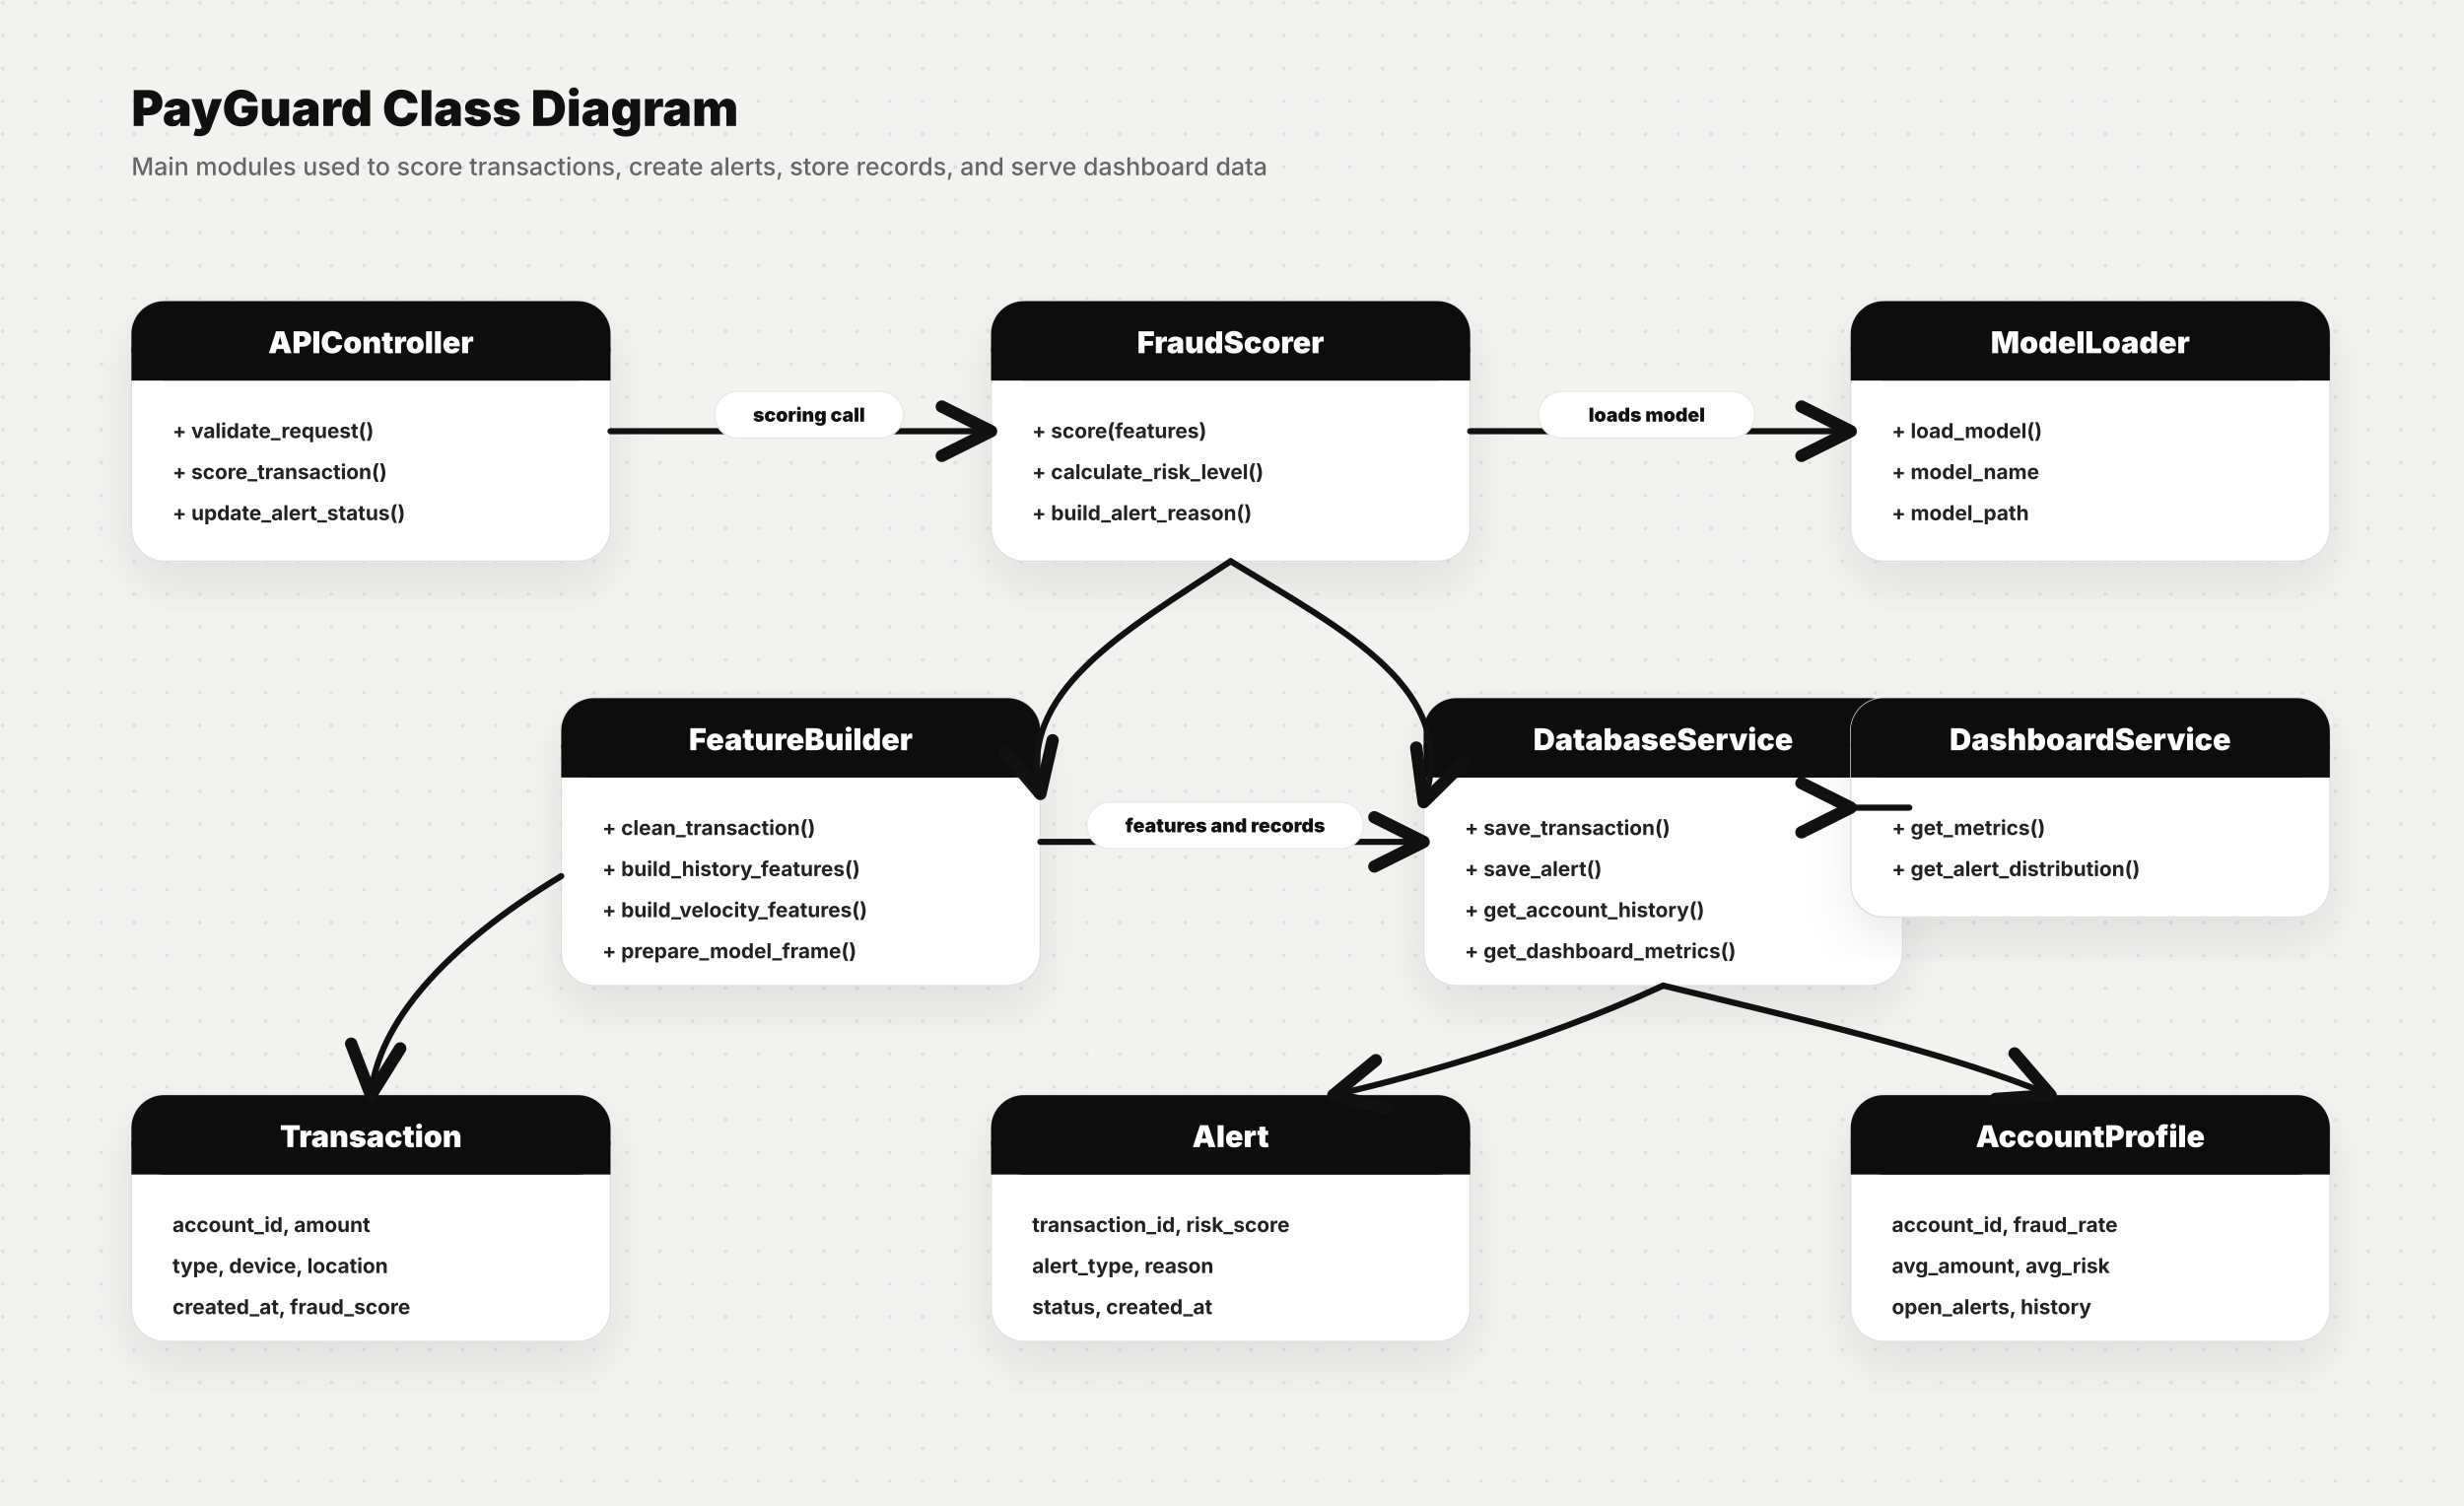
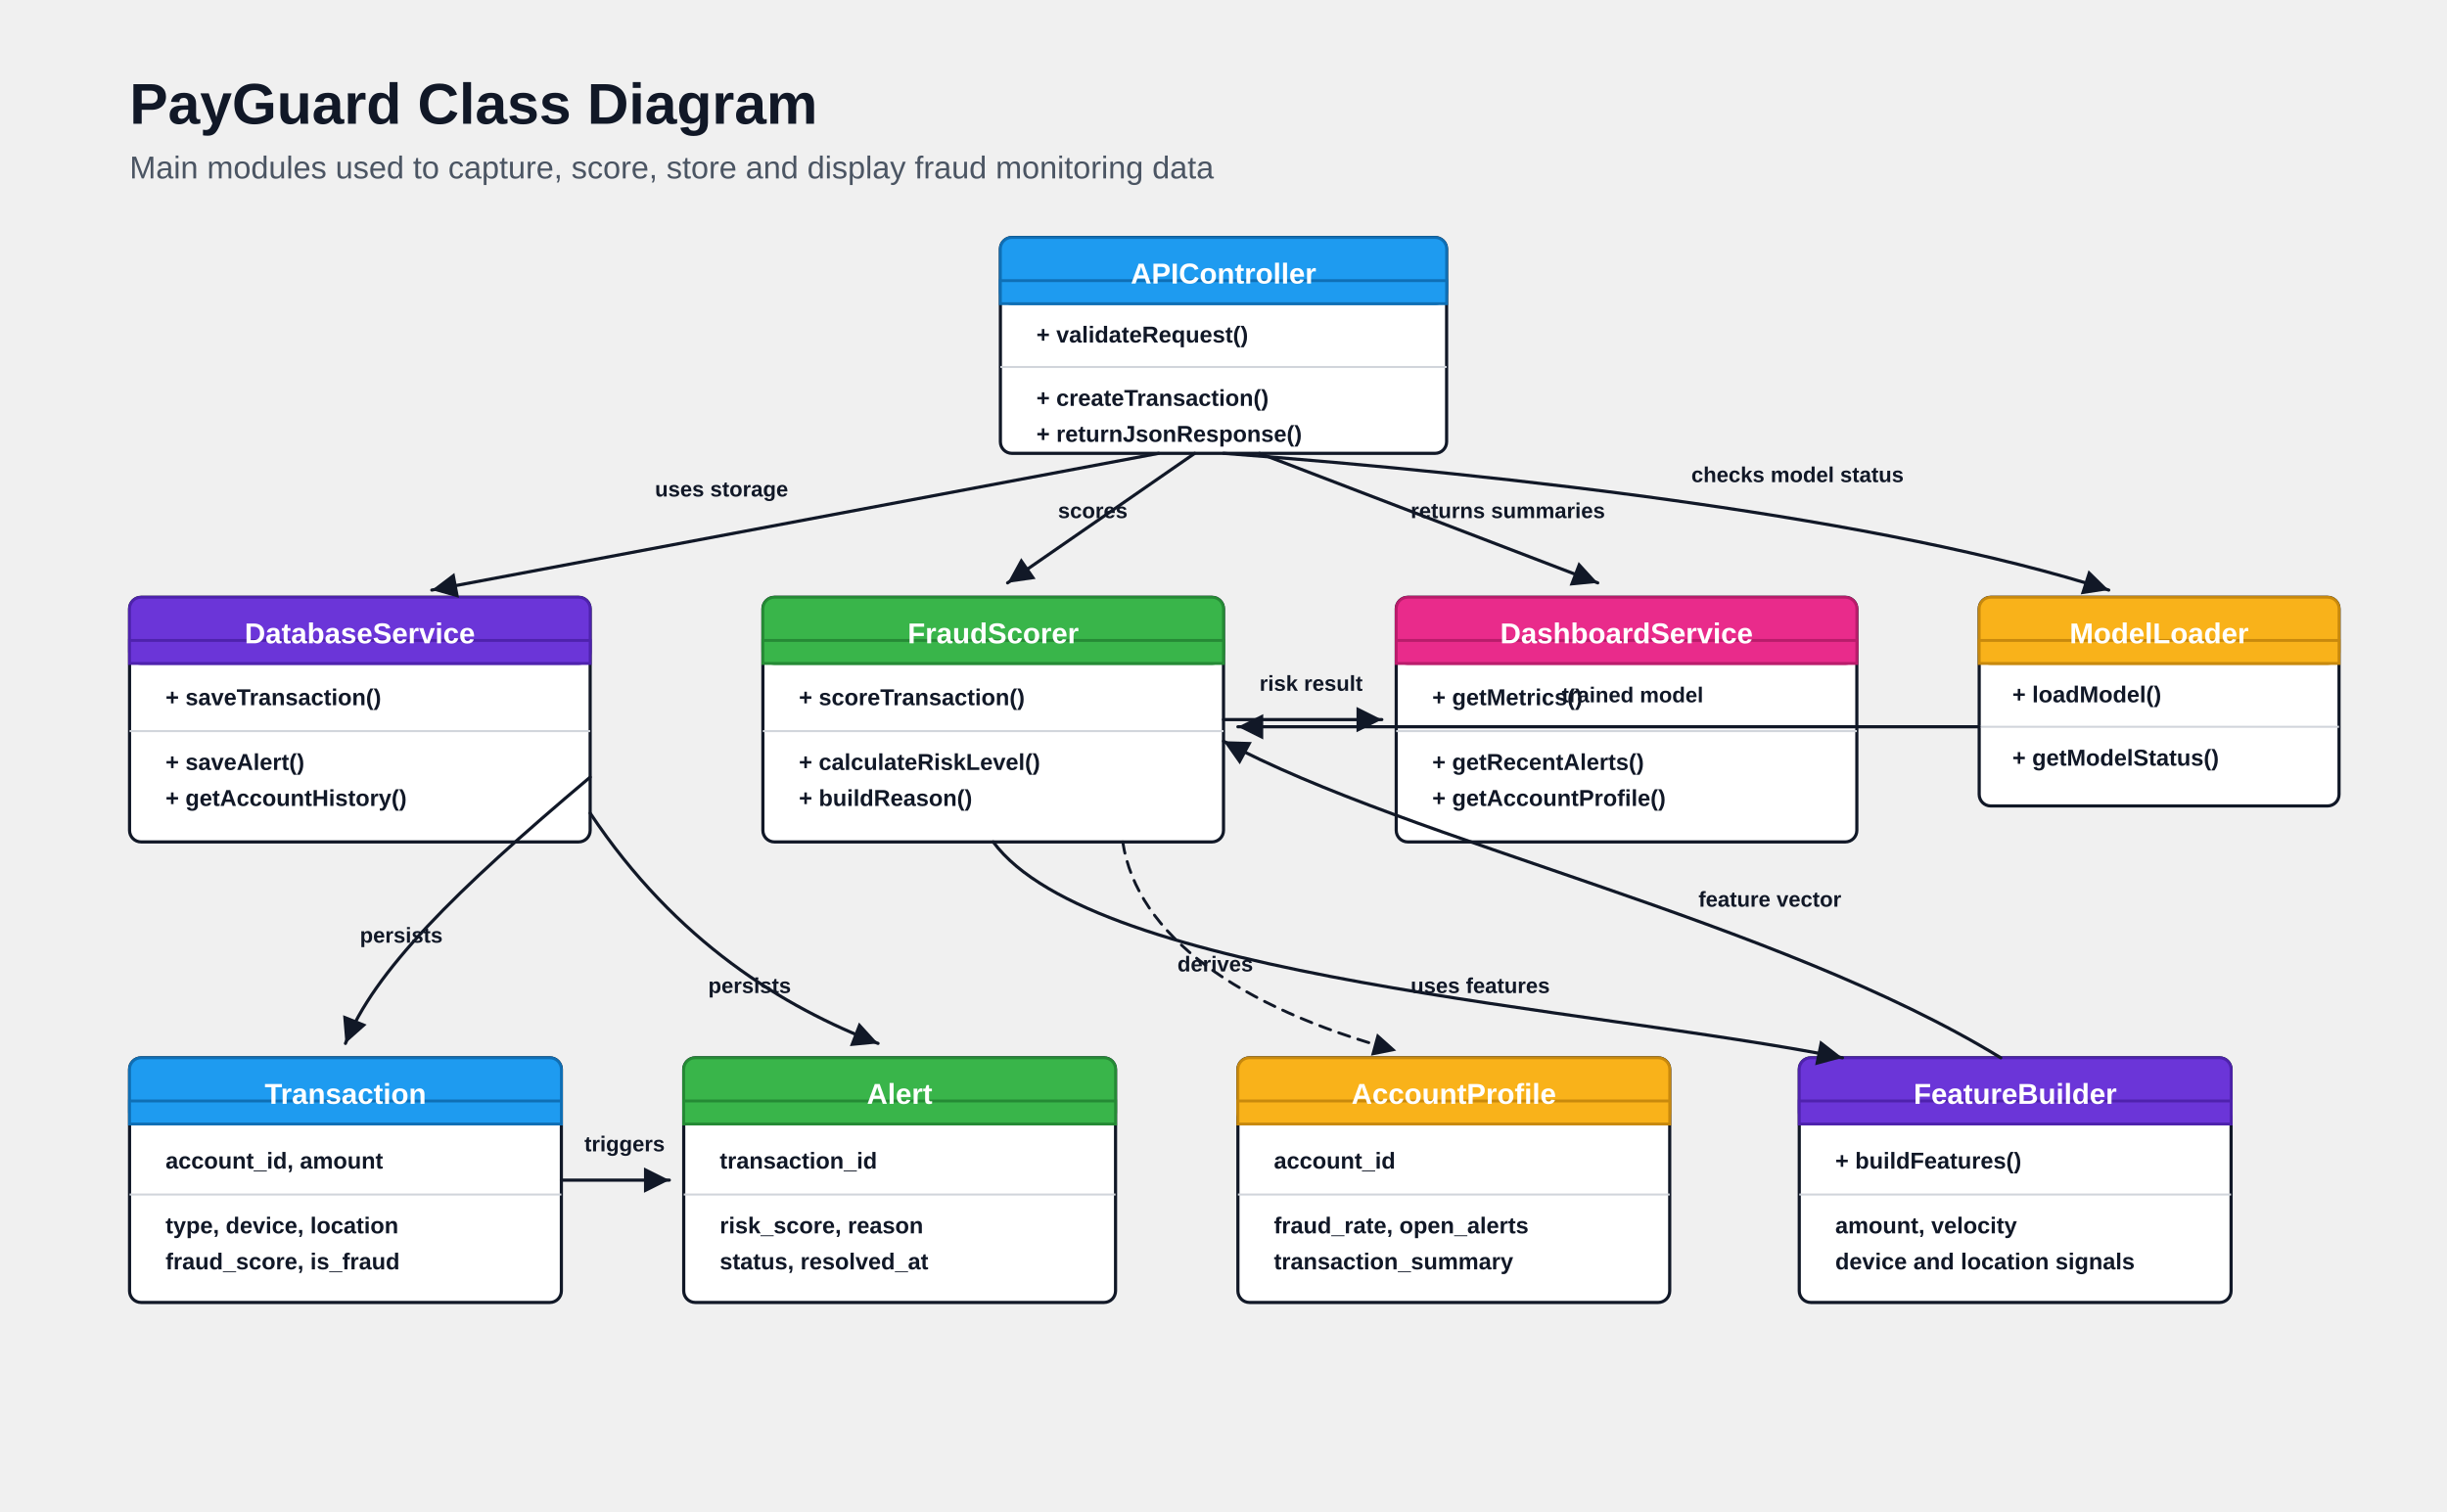
- <svg xmlns="http://www.w3.org/2000/svg" width="1800" height="1100" viewBox="0 0 1800 1100" role="img" aria-labelledby="title desc">
+ <svg xmlns="http://www.w3.org/2000/svg" width="1700" height="1050" viewBox="0 0 1700 1050" role="img" aria-labelledby="title desc">
  <defs>
-     <pattern id="dot-grid" width="24" height="24" patternUnits="userSpaceOnUse">
-       <circle cx="2" cy="2" r="1.4" fill="#d8d8d8" opacity="0.72" />
-     </pattern>
-     <filter id="card-shadow" x="-10%" y="-10%" width="120%" height="130%">
-       <feDropShadow dx="0" dy="16" stdDeviation="18" flood-color="#111111" flood-opacity="0.08" />
-     </filter>
    <marker id="arrow" markerWidth="12" markerHeight="12" refX="10" refY="6" orient="auto">
-       <path d="M2,2 L10,6 L2,10" fill="none" stroke="#111111" stroke-width="2" stroke-linecap="round" stroke-linejoin="round" />
+       <path d="M2 2 L10 6 L2 10 Z" fill="#111827" />
    </marker>
+     <style>
+       .title { fill: #111827; font-family: Calibri, Arial, sans-serif; font-size: 40px; font-weight: 700; }
+       .subtitle { fill: #4b5563; font-family: Calibri, Arial, sans-serif; font-size: 22px; }
+       .classBox { fill: #ffffff; stroke: #111827; stroke-width: 2.2; }
+       .headBlue { fill: #1e9bf0; stroke: #0f6fb5; stroke-width: 2; }
+       .headGreen { fill: #39b54a; stroke: #258a35; stroke-width: 2; }
+       .headOrange { fill: #f9b21a; stroke: #c8890d; stroke-width: 2; }
+       .headPurple { fill: #6b35d8; stroke: #4e22ad; stroke-width: 2; }
+       .headPink { fill: #e92b8b; stroke: #b91c6b; stroke-width: 2; }
+       .textLight { fill: #ffffff; font-family: Calibri, Arial, sans-serif; font-size: 20px; font-weight: 700; }
+       .field { fill: #111827; font-family: Calibri, Arial, sans-serif; font-size: 16px; font-weight: 600; }
+       .small { fill: #111827; font-family: Calibri, Arial, sans-serif; font-size: 15px; font-weight: 600; }
+       .line { stroke: #111827; stroke-width: 2.2; fill: none; marker-end: url(#arrow); stroke-linecap: round; stroke-linejoin: round; }
+       .dash { stroke: #111827; stroke-width: 2; fill: none; marker-end: url(#arrow); stroke-dasharray: 8 6; stroke-linecap: round; stroke-linejoin: round; }
+       .sep { stroke: #d1d5db; stroke-width: 1.4; }
+     </style>
  </defs>
-   <rect width="1800" height="1100" fill="#f2f3f1" />
-   <rect width="1800" height="1100" fill="url(#dot-grid)" opacity="0.95" />
-   <g font-family="Inter, Arial, sans-serif">
-     <text x="96" y="92" font-size="36" font-weight="850" fill="#101010">PayGuard Class Diagram</text>
-     <text x="96" y="128" font-size="18" font-weight="500" fill="#666666">Main modules used to score transactions, create alerts, store records, and serve dashboard data</text>
-     <g filter="url(#card-shadow)">
-       <rect x="96" y="220" width="350" height="190" rx="24" fill="#ffffff" stroke="#dedede" />
-       <rect x="96" y="220" width="350" height="58" rx="24" fill="#111111" />
-       <path d="M96 254 H446 V278 H96 Z" fill="#111111" />
-       <text x="271" y="258" text-anchor="middle" font-size="22" font-weight="850" fill="#ffffff">APIController</text>
-       <text x="126" y="320" font-size="15" font-weight="700" fill="#222222">+ validate_request()</text>
-       <text x="126" y="350" font-size="15" font-weight="700" fill="#222222">+ score_transaction()</text>
-       <text x="126" y="380" font-size="15" font-weight="700" fill="#222222">+ update_alert_status()</text>
-     </g>
-     <g filter="url(#card-shadow)">
-       <rect x="724" y="220" width="350" height="190" rx="24" fill="#ffffff" stroke="#dedede" />
-       <rect x="724" y="220" width="350" height="58" rx="24" fill="#111111" />
-       <path d="M724 254 H1074 V278 H724 Z" fill="#111111" />
-       <text x="899" y="258" text-anchor="middle" font-size="22" font-weight="850" fill="#ffffff">FraudScorer</text>
-       <text x="754" y="320" font-size="15" font-weight="700" fill="#222222">+ score(features)</text>
-       <text x="754" y="350" font-size="15" font-weight="700" fill="#222222">+ calculate_risk_level()</text>
-       <text x="754" y="380" font-size="15" font-weight="700" fill="#222222">+ build_alert_reason()</text>
-     </g>
-     <g filter="url(#card-shadow)">
-       <rect x="1352" y="220" width="350" height="190" rx="24" fill="#ffffff" stroke="#dedede" />
-       <rect x="1352" y="220" width="350" height="58" rx="24" fill="#111111" />
-       <path d="M1352 254 H1702 V278 H1352 Z" fill="#111111" />
-       <text x="1527" y="258" text-anchor="middle" font-size="22" font-weight="850" fill="#ffffff">ModelLoader</text>
-       <text x="1382" y="320" font-size="15" font-weight="700" fill="#222222">+ load_model()</text>
-       <text x="1382" y="350" font-size="15" font-weight="700" fill="#222222">+ model_name</text>
-       <text x="1382" y="380" font-size="15" font-weight="700" fill="#222222">+ model_path</text>
-     </g>
-     <g filter="url(#card-shadow)">
-       <rect x="410" y="510" width="350" height="210" rx="24" fill="#ffffff" stroke="#dedede" />
-       <rect x="410" y="510" width="350" height="58" rx="24" fill="#111111" />
-       <path d="M410 544 H760 V568 H410 Z" fill="#111111" />
-       <text x="585" y="548" text-anchor="middle" font-size="22" font-weight="850" fill="#ffffff">FeatureBuilder</text>
-       <text x="440" y="610" font-size="15" font-weight="700" fill="#222222">+ clean_transaction()</text>
-       <text x="440" y="640" font-size="15" font-weight="700" fill="#222222">+ build_history_features()</text>
-       <text x="440" y="670" font-size="15" font-weight="700" fill="#222222">+ build_velocity_features()</text>
-       <text x="440" y="700" font-size="15" font-weight="700" fill="#222222">+ prepare_model_frame()</text>
-     </g>
-     <g filter="url(#card-shadow)">
-       <rect x="1040" y="510" width="350" height="210" rx="24" fill="#ffffff" stroke="#dedede" />
-       <rect x="1040" y="510" width="350" height="58" rx="24" fill="#111111" />
-       <path d="M1040 544 H1390 V568 H1040 Z" fill="#111111" />
-       <text x="1215" y="548" text-anchor="middle" font-size="22" font-weight="850" fill="#ffffff">DatabaseService</text>
-       <text x="1070" y="610" font-size="15" font-weight="700" fill="#222222">+ save_transaction()</text>
-       <text x="1070" y="640" font-size="15" font-weight="700" fill="#222222">+ save_alert()</text>
-       <text x="1070" y="670" font-size="15" font-weight="700" fill="#222222">+ get_account_history()</text>
-       <text x="1070" y="700" font-size="15" font-weight="700" fill="#222222">+ get_dashboard_metrics()</text>
-     </g>
-     <g filter="url(#card-shadow)">
-       <rect x="96" y="800" width="350" height="180" rx="24" fill="#ffffff" stroke="#dedede" />
-       <rect x="96" y="800" width="350" height="58" rx="24" fill="#111111" />
-       <path d="M96 834 H446 V858 H96 Z" fill="#111111" />
-       <text x="271" y="838" text-anchor="middle" font-size="22" font-weight="850" fill="#ffffff">Transaction</text>
-       <text x="126" y="900" font-size="15" font-weight="700" fill="#222222">account_id, amount</text>
-       <text x="126" y="930" font-size="15" font-weight="700" fill="#222222">type, device, location</text>
-       <text x="126" y="960" font-size="15" font-weight="700" fill="#222222">created_at, fraud_score</text>
-     </g>
-     <g filter="url(#card-shadow)">
-       <rect x="724" y="800" width="350" height="180" rx="24" fill="#ffffff" stroke="#dedede" />
-       <rect x="724" y="800" width="350" height="58" rx="24" fill="#111111" />
-       <path d="M724 834 H1074 V858 H724 Z" fill="#111111" />
-       <text x="899" y="838" text-anchor="middle" font-size="22" font-weight="850" fill="#ffffff">Alert</text>
-       <text x="754" y="900" font-size="15" font-weight="700" fill="#222222">transaction_id, risk_score</text>
-       <text x="754" y="930" font-size="15" font-weight="700" fill="#222222">alert_type, reason</text>
-       <text x="754" y="960" font-size="15" font-weight="700" fill="#222222">status, created_at</text>
-     </g>
-     <g filter="url(#card-shadow)">
-       <rect x="1352" y="800" width="350" height="180" rx="24" fill="#ffffff" stroke="#dedede" />
-       <rect x="1352" y="800" width="350" height="58" rx="24" fill="#111111" />
-       <path d="M1352 834 H1702 V858 H1352 Z" fill="#111111" />
-       <text x="1527" y="838" text-anchor="middle" font-size="22" font-weight="850" fill="#ffffff">AccountProfile</text>
-       <text x="1382" y="900" font-size="15" font-weight="700" fill="#222222">account_id, fraud_rate</text>
-       <text x="1382" y="930" font-size="15" font-weight="700" fill="#222222">avg_amount, avg_risk</text>
-       <text x="1382" y="960" font-size="15" font-weight="700" fill="#222222">open_alerts, history</text>
-     </g>
-     <g filter="url(#card-shadow)">
-       <rect x="1352" y="510" width="350" height="160" rx="24" fill="#ffffff" stroke="#dedede" />
-       <rect x="1352" y="510" width="350" height="58" rx="24" fill="#111111" />
-       <path d="M1352 544 H1702 V568 H1352 Z" fill="#111111" />
-       <text x="1527" y="548" text-anchor="middle" font-size="22" font-weight="850" fill="#ffffff">DashboardService</text>
-       <text x="1382" y="610" font-size="15" font-weight="700" fill="#222222">+ get_metrics()</text>
-       <text x="1382" y="640" font-size="15" font-weight="700" fill="#222222">+ get_alert_distribution()</text>
-     </g>
-     <g fill="none" stroke="#111111" stroke-width="4.5" stroke-linecap="round" marker-end="url(#arrow)">
-       <path d="M446 315 C540 315, 626 315, 724 315" />
-       <path d="M1074 315 C1162 315, 1262 315, 1352 315" />
-       <path d="M899 410 C820 462, 742 506, 760 580" />
-       <path d="M899 410 C984 462, 1068 504, 1040 586" />
-       <path d="M760 615 C852 615, 948 615, 1040 615" />
-       <path d="M1215 720 C1120 764, 1018 790, 974 800" />
-       <path d="M1215 720 C1322 746, 1426 770, 1498 800" />
-       <path d="M410 640 C324 692, 276 748, 271 800" />
-       <path d="M1390 590 C1416 590, 1326 590, 1352 590" />
-     </g>
-     <g font-size="14" font-weight="850" fill="#111111">
-       <rect x="522" y="286" width="138" height="34" rx="17" fill="#ffffff" stroke="#e9e9e9" />
-       <text x="591" y="308" text-anchor="middle">scoring call</text>
-       <rect x="1124" y="286" width="158" height="34" rx="17" fill="#ffffff" stroke="#e9e9e9" />
-       <text x="1203" y="308" text-anchor="middle">loads model</text>
-       <rect x="794" y="586" width="202" height="34" rx="17" fill="#ffffff" stroke="#e9e9e9" />
-       <text x="895" y="608" text-anchor="middle">features and records</text>
-     </g>
+   <text x="90" y="86" class="title">PayGuard Class Diagram</text>
+   <text x="90" y="124" class="subtitle">Main modules used to capture, score, store and display fraud monitoring data</text>
+   <g id="api-controller">
+     <rect x="695" y="165" width="310" height="150" rx="8" class="classBox" />
+     <rect x="695" y="165" width="310" height="46" rx="8" class="headBlue" />
+     <rect x="695" y="195" width="310" height="16" class="headBlue" />
+     <text x="850" y="197" class="textLight" text-anchor="middle">APIController</text>
+     <line x1="695" y1="255" x2="1005" y2="255" class="sep" />
+     <text x="720" y="238" class="field">+ validateRequest()</text>
+     <text x="720" y="282" class="field">+ createTransaction()</text>
+     <text x="720" y="307" class="field">+ returnJsonResponse()</text>
  </g>
+   <g id="database-service">
+     <rect x="90" y="415" width="320" height="170" rx="8" class="classBox" />
+     <rect x="90" y="415" width="320" height="46" rx="8" class="headPurple" />
+     <rect x="90" y="445" width="320" height="16" class="headPurple" />
+     <text x="250" y="447" class="textLight" text-anchor="middle">DatabaseService</text>
+     <line x1="90" y1="508" x2="410" y2="508" class="sep" />
+     <text x="115" y="490" class="field">+ saveTransaction()</text>
+     <text x="115" y="535" class="field">+ saveAlert()</text>
+     <text x="115" y="560" class="field">+ getAccountHistory()</text>
+   </g>
+   <g id="fraud-scorer">
+     <rect x="530" y="415" width="320" height="170" rx="8" class="classBox" />
+     <rect x="530" y="415" width="320" height="46" rx="8" class="headGreen" />
+     <rect x="530" y="445" width="320" height="16" class="headGreen" />
+     <text x="690" y="447" class="textLight" text-anchor="middle">FraudScorer</text>
+     <line x1="530" y1="508" x2="850" y2="508" class="sep" />
+     <text x="555" y="490" class="field">+ scoreTransaction()</text>
+     <text x="555" y="535" class="field">+ calculateRiskLevel()</text>
+     <text x="555" y="560" class="field">+ buildReason()</text>
+   </g>
+   <g id="dashboard-service">
+     <rect x="970" y="415" width="320" height="170" rx="8" class="classBox" />
+     <rect x="970" y="415" width="320" height="46" rx="8" class="headPink" />
+     <rect x="970" y="445" width="320" height="16" class="headPink" />
+     <text x="1130" y="447" class="textLight" text-anchor="middle">DashboardService</text>
+     <line x1="970" y1="508" x2="1290" y2="508" class="sep" />
+     <text x="995" y="490" class="field">+ getMetrics()</text>
+     <text x="995" y="535" class="field">+ getRecentAlerts()</text>
+     <text x="995" y="560" class="field">+ getAccountProfile()</text>
+   </g>
+   <g id="model-loader">
+     <rect x="1375" y="415" width="250" height="145" rx="8" class="classBox" />
+     <rect x="1375" y="415" width="250" height="46" rx="8" class="headOrange" />
+     <rect x="1375" y="445" width="250" height="16" class="headOrange" />
+     <text x="1500" y="447" class="textLight" text-anchor="middle">ModelLoader</text>
+     <line x1="1375" y1="505" x2="1625" y2="505" class="sep" />
+     <text x="1398" y="488" class="field">+ loadModel()</text>
+     <text x="1398" y="532" class="field">+ getModelStatus()</text>
+   </g>
+   <g id="transaction">
+     <rect x="90" y="735" width="300" height="170" rx="8" class="classBox" />
+     <rect x="90" y="735" width="300" height="46" rx="8" class="headBlue" />
+     <rect x="90" y="765" width="300" height="16" class="headBlue" />
+     <text x="240" y="767" class="textLight" text-anchor="middle">Transaction</text>
+     <line x1="90" y1="830" x2="390" y2="830" class="sep" />
+     <text x="115" y="812" class="field">account_id, amount</text>
+     <text x="115" y="857" class="field">type, device, location</text>
+     <text x="115" y="882" class="field">fraud_score, is_fraud</text>
+   </g>
+   <g id="alert">
+     <rect x="475" y="735" width="300" height="170" rx="8" class="classBox" />
+     <rect x="475" y="735" width="300" height="46" rx="8" class="headGreen" />
+     <rect x="475" y="765" width="300" height="16" class="headGreen" />
+     <text x="625" y="767" class="textLight" text-anchor="middle">Alert</text>
+     <line x1="475" y1="830" x2="775" y2="830" class="sep" />
+     <text x="500" y="812" class="field">transaction_id</text>
+     <text x="500" y="857" class="field">risk_score, reason</text>
+     <text x="500" y="882" class="field">status, resolved_at</text>
+   </g>
+   <g id="account-profile">
+     <rect x="860" y="735" width="300" height="170" rx="8" class="classBox" />
+     <rect x="860" y="735" width="300" height="46" rx="8" class="headOrange" />
+     <rect x="860" y="765" width="300" height="16" class="headOrange" />
+     <text x="1010" y="767" class="textLight" text-anchor="middle">AccountProfile</text>
+     <line x1="860" y1="830" x2="1160" y2="830" class="sep" />
+     <text x="885" y="812" class="field">account_id</text>
+     <text x="885" y="857" class="field">fraud_rate, open_alerts</text>
+     <text x="885" y="882" class="field">transaction_summary</text>
+   </g>
+   <g id="feature-builder">
+     <rect x="1250" y="735" width="300" height="170" rx="8" class="classBox" />
+     <rect x="1250" y="735" width="300" height="46" rx="8" class="headPurple" />
+     <rect x="1250" y="765" width="300" height="16" class="headPurple" />
+     <text x="1400" y="767" class="textLight" text-anchor="middle">FeatureBuilder</text>
+     <line x1="1250" y1="830" x2="1550" y2="830" class="sep" />
+     <text x="1275" y="812" class="field">+ buildFeatures()</text>
+     <text x="1275" y="857" class="field">amount, velocity</text>
+     <text x="1275" y="882" class="field">device and location signals</text>
+   </g>
+   <path d="M805 315 L300 410" class="line" />
+   <text x="455" y="345" class="small">uses storage</text>
+   <path d="M830 315 L700 405" class="line" />
+   <text x="735" y="360" class="small">scores</text>
+   <path d="M875 315 L1110 405" class="line" />
+   <text x="980" y="360" class="small">returns summaries</text>
+   <path d="M850 315 C1050 330 1310 360 1465 410" class="line" />
+   <text x="1175" y="335" class="small">checks model status</text>
+   <path d="M410 540 C315 620 260 675 240 725" class="line" />
+   <text x="250" y="655" class="small">persists</text>
+   <path d="M410 565 C470 655 545 700 610 725" class="line" />
+   <text x="492" y="690" class="small">persists</text>
+   <path d="M850 500 H960" class="line" />
+   <text x="875" y="480" class="small">risk result</text>
+   <path d="M780 585 C790 650 860 700 970 730" class="dash" />
+   <text x="818" y="675" class="small">derives</text>
+   <path d="M690 585 C760 680 1105 700 1280 735" class="line" />
+   <text x="980" y="690" class="small">uses features</text>
+   <path d="M1390 735 C1235 640 980 585 850 515" class="line" />
+   <text x="1180" y="630" class="small">feature vector</text>
+   <path d="M1375 505 H860" class="line" />
+   <text x="1085" y="488" class="small">trained model</text>
+   <path d="M390 820 H465" class="line" />
+   <text x="406" y="800" class="small">triggers</text>
</svg>
